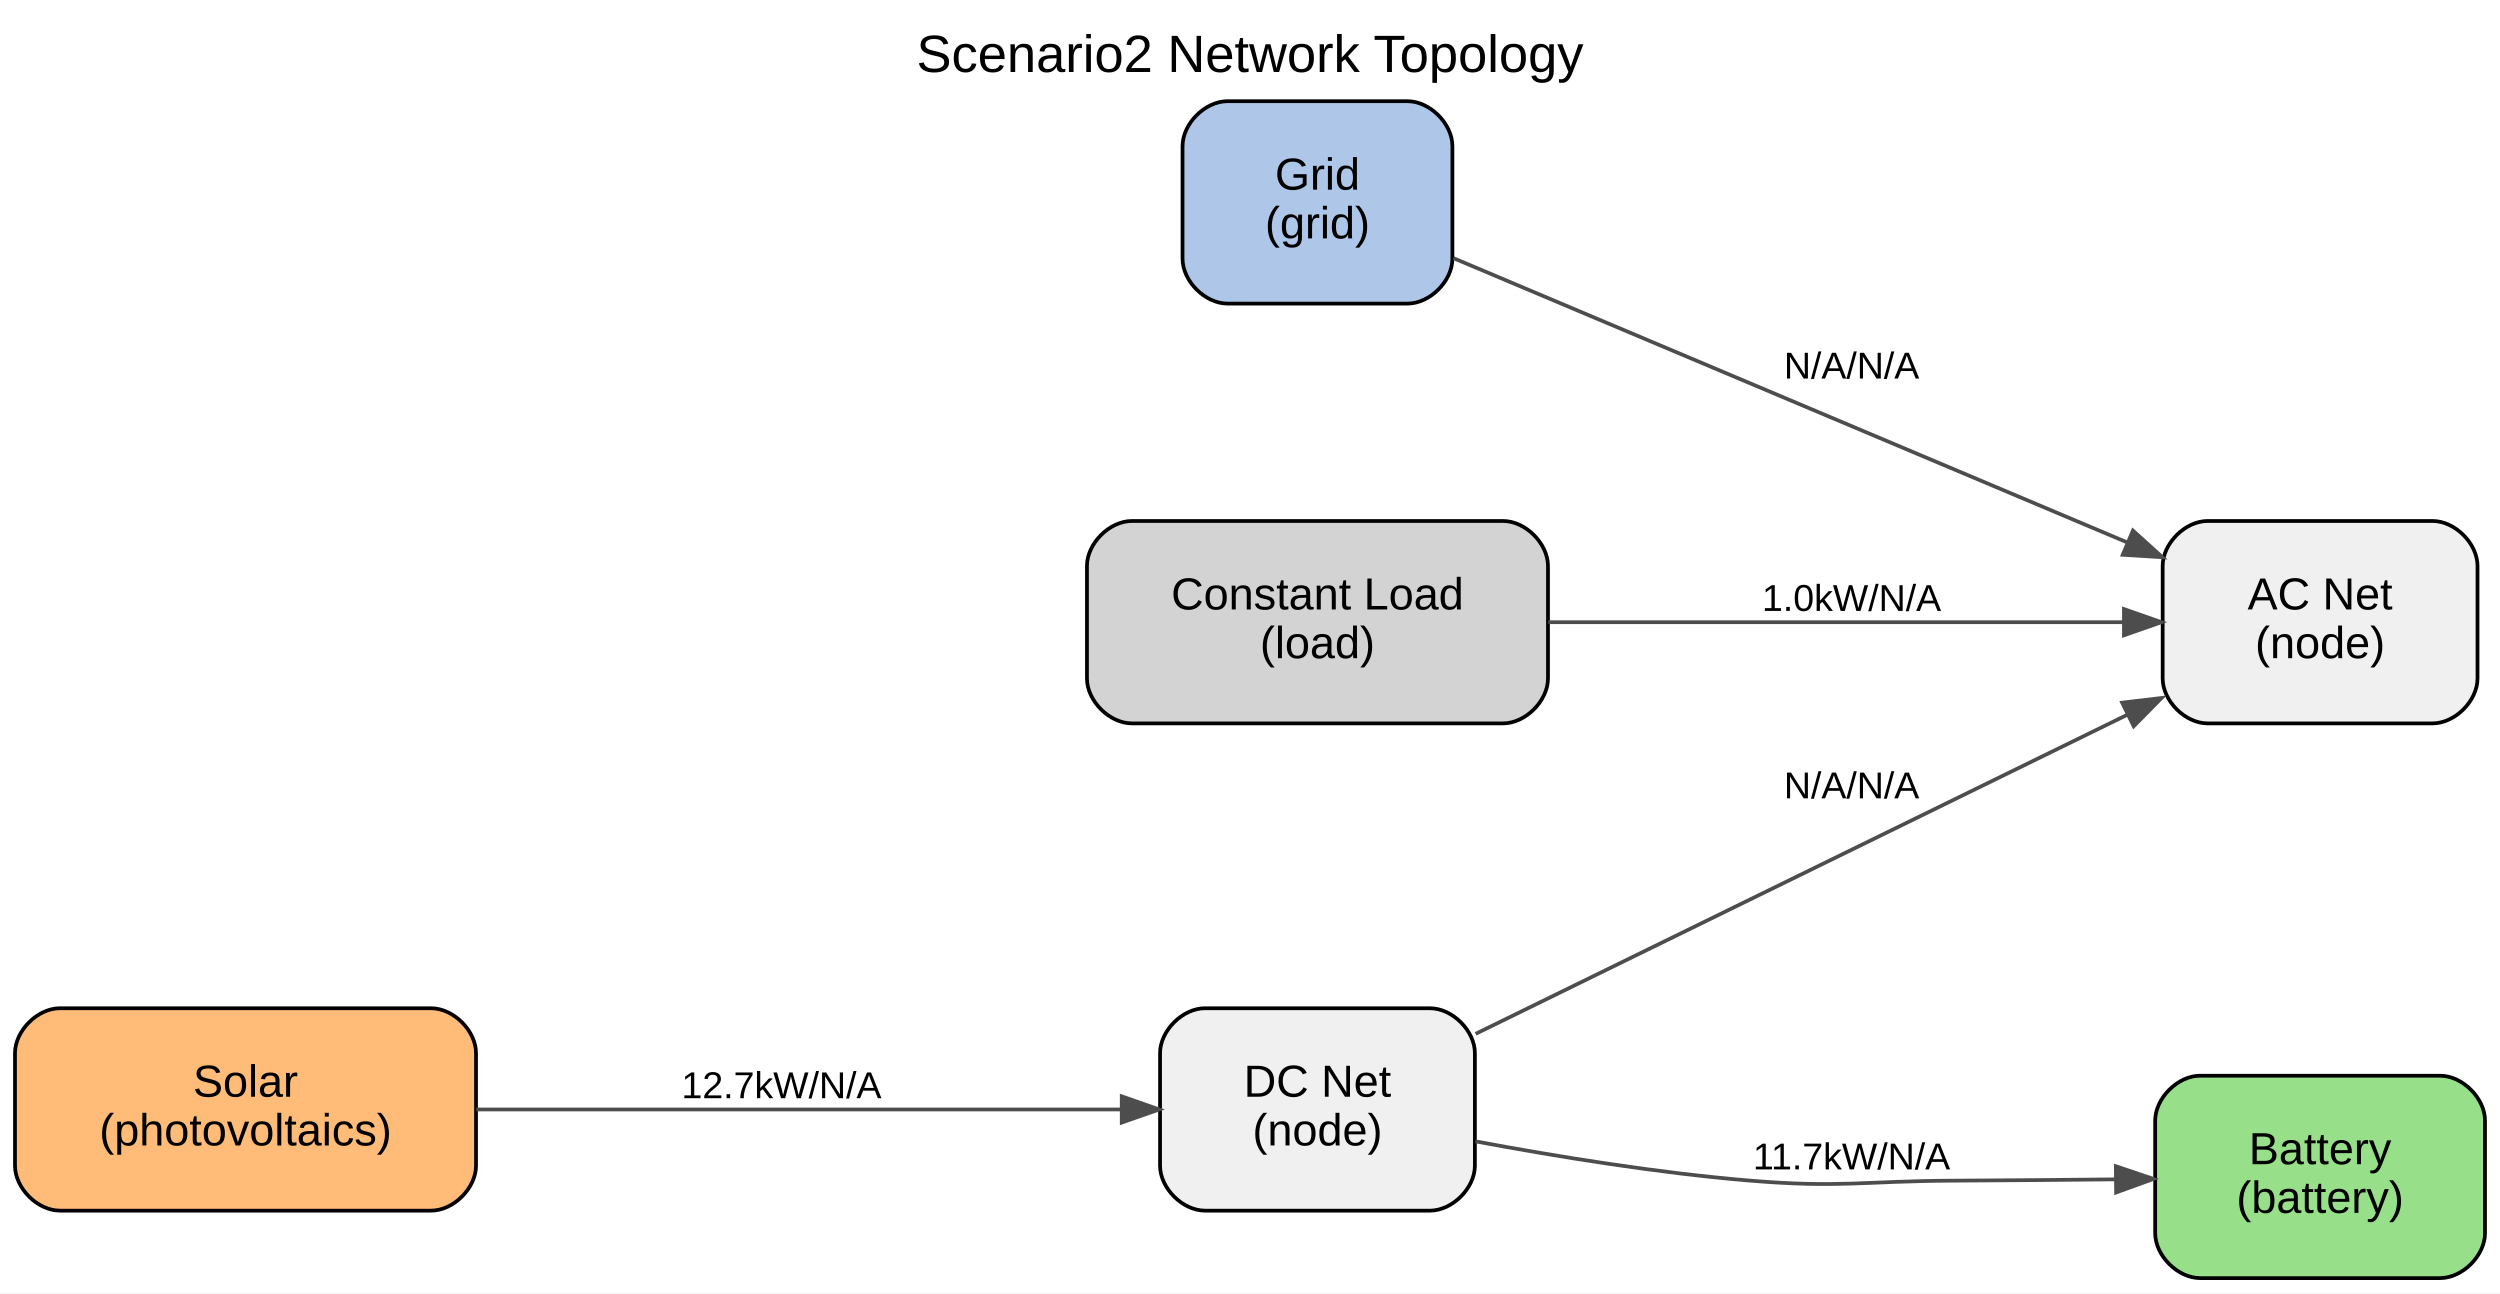
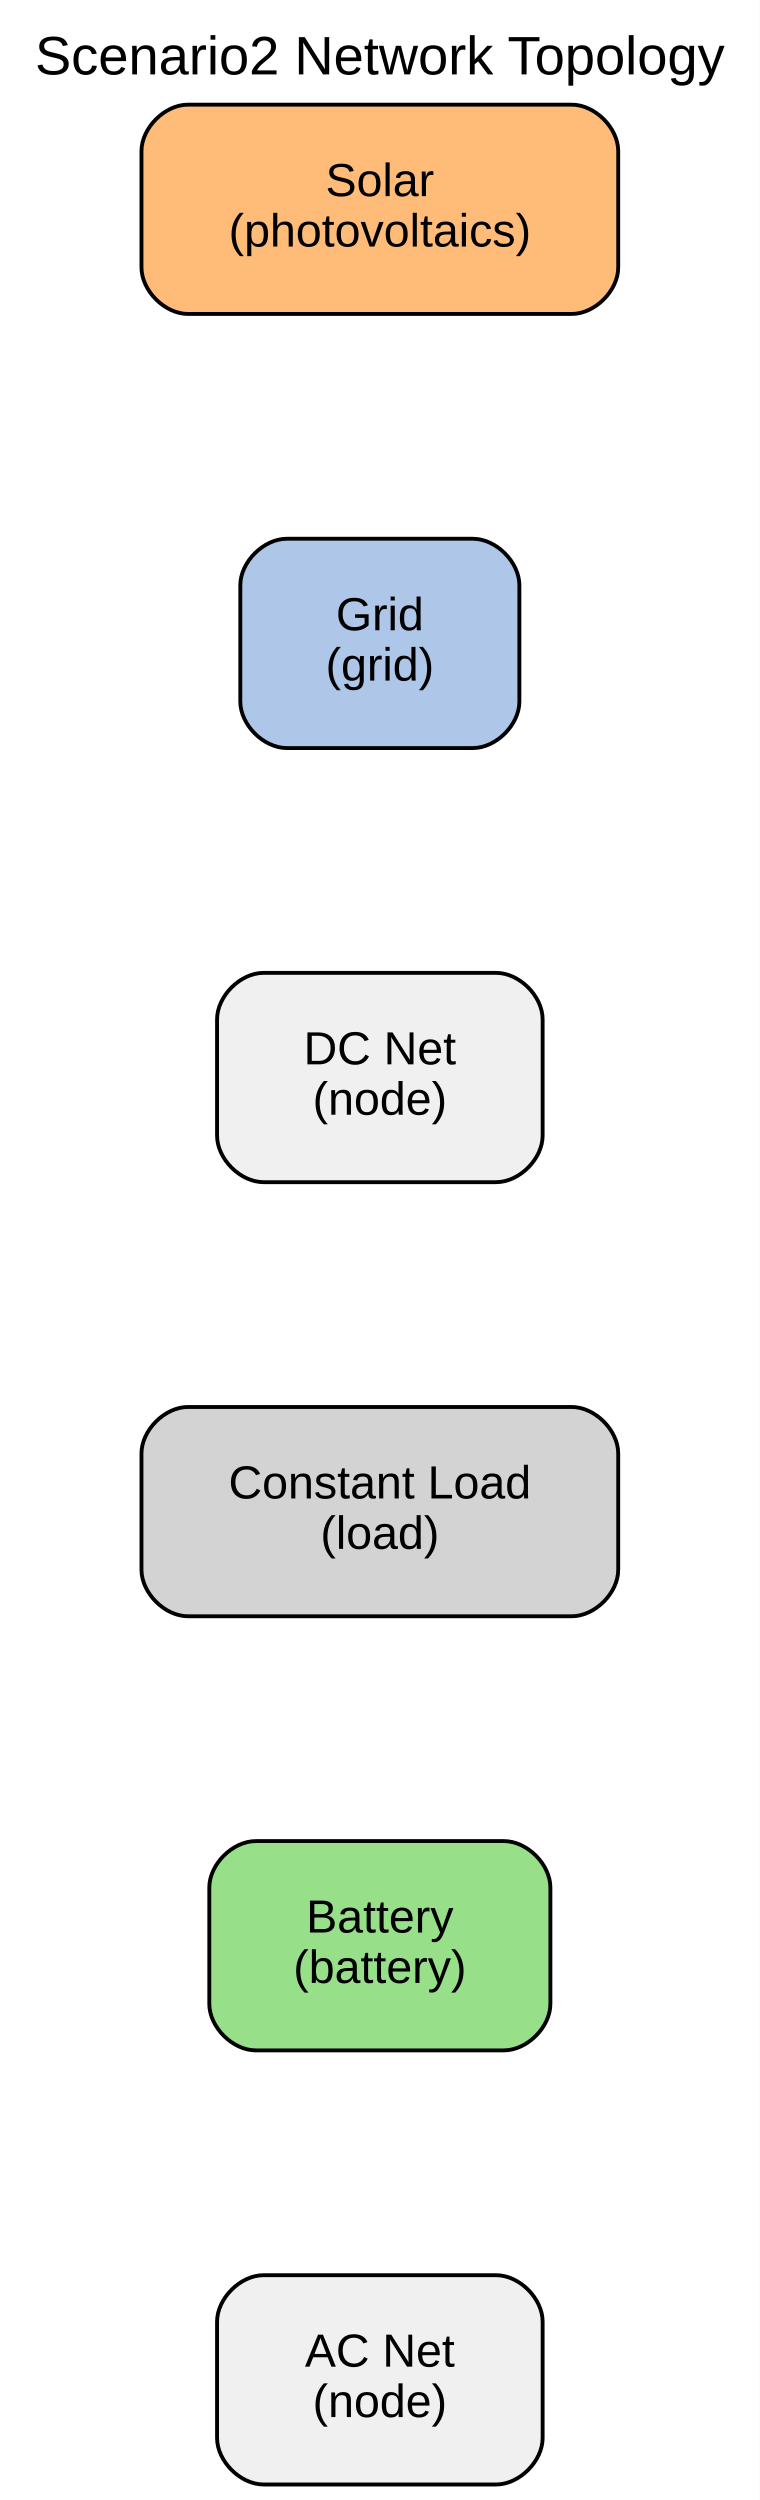
- <svg xmlns="http://www.w3.org/2000/svg" width="667pt" height="345pt" viewBox="0.00 0.00 667.00 345.00">
-   <g id="graph0" class="graph" transform="scale(1 1) rotate(0) translate(4 341)">
-     <polygon fill="white" stroke="transparent" points="-4,4 -4,-341 663,-341 663,4 -4,4" />
-     <text text-anchor="middle" x="329.5" y="-321.8" font-family="Arial" font-size="14.00">Scenario2 Network Topology</text>
+ <svg xmlns="http://www.w3.org/2000/svg" width="196pt" height="645pt" viewBox="0.00 0.00 196.00 645.00">
+   <g id="graph0" class="graph" transform="scale(1 1) rotate(0) translate(4 641)">
+     <polygon fill="white" stroke="transparent" points="-4,4 -4,-641 192,-641 192,4 -4,4" />
+     <text text-anchor="middle" x="94" y="-621.8" font-family="Arial" font-size="14.00">Scenario2 Network Topology</text>
    <g id="node1" class="node">
-       <path fill="#f0f0f0" stroke="black" d="M645,-202C645,-202 585,-202 585,-202 579,-202 573,-196 573,-190 573,-190 573,-160 573,-160 573,-154 579,-148 585,-148 585,-148 645,-148 645,-148 651,-148 657,-154 657,-160 657,-160 657,-190 657,-190 657,-196 651,-202 645,-202" />
-       <text text-anchor="middle" x="615" y="-178.4" font-family="Arial" font-size="12.00">AC Net</text>
-       <text text-anchor="middle" x="615" y="-165.4" font-family="Arial" font-size="12.00">(node)</text>
+       <path fill="#f0f0f0" stroke="black" d="M124,-54C124,-54 64,-54 64,-54 58,-54 52,-48 52,-42 52,-42 52,-12 52,-12 52,-6 58,0 64,0 64,0 124,0 124,0 130,0 136,-6 136,-12 136,-12 136,-42 136,-42 136,-48 130,-54 124,-54" />
+       <text text-anchor="middle" x="94" y="-30.4" font-family="Arial" font-size="12.00">AC Net</text>
+       <text text-anchor="middle" x="94" y="-17.4" font-family="Arial" font-size="12.00">(node)</text>
    </g>
    <g id="node2" class="node">
-       <path fill="#98df8a" stroke="black" d="M647,-54C647,-54 583,-54 583,-54 577,-54 571,-48 571,-42 571,-42 571,-12 571,-12 571,-6 577,0 583,0 583,0 647,0 647,0 653,0 659,-6 659,-12 659,-12 659,-42 659,-42 659,-48 653,-54 647,-54" />
-       <text text-anchor="middle" x="615" y="-30.4" font-family="Arial" font-size="12.00">Battery</text>
-       <text text-anchor="middle" x="615" y="-17.4" font-family="Arial" font-size="12.00">(battery)</text>
+       <path fill="#98df8a" stroke="black" d="M126,-166C126,-166 62,-166 62,-166 56,-166 50,-160 50,-154 50,-154 50,-124 50,-124 50,-118 56,-112 62,-112 62,-112 126,-112 126,-112 132,-112 138,-118 138,-124 138,-124 138,-154 138,-154 138,-160 132,-166 126,-166" />
+       <text text-anchor="middle" x="94" y="-142.4" font-family="Arial" font-size="12.00">Battery</text>
+       <text text-anchor="middle" x="94" y="-129.4" font-family="Arial" font-size="12.00">(battery)</text>
    </g>
    <g id="node3" class="node">
-       <path fill="#d3d3d3" stroke="black" d="M397,-202C397,-202 298,-202 298,-202 292,-202 286,-196 286,-190 286,-190 286,-160 286,-160 286,-154 292,-148 298,-148 298,-148 397,-148 397,-148 403,-148 409,-154 409,-160 409,-160 409,-190 409,-190 409,-196 403,-202 397,-202" />
-       <text text-anchor="middle" x="347.5" y="-178.4" font-family="Arial" font-size="12.00">Constant Load</text>
-       <text text-anchor="middle" x="347.5" y="-165.4" font-family="Arial" font-size="12.00">(load)</text>
-     </g>
-     <g id="edge4" class="edge">
-       <path fill="none" stroke="#4d4d4d" d="M409.08,-175C455.41,-175 518.59,-175 562.5,-175" />
-       <polygon fill="#4d4d4d" stroke="#4d4d4d" points="562.67,-178.5 572.67,-175 562.67,-171.5 562.67,-178.5" />
-       <text text-anchor="middle" x="490" y="-178" font-family="Arial" font-size="10.00">1.0kW/N/A</text>
+       <path fill="#d3d3d3" stroke="black" d="M143.5,-278C143.5,-278 44.5,-278 44.5,-278 38.5,-278 32.5,-272 32.5,-266 32.5,-266 32.5,-236 32.5,-236 32.5,-230 38.5,-224 44.5,-224 44.5,-224 143.5,-224 143.5,-224 149.5,-224 155.5,-230 155.5,-236 155.5,-236 155.5,-266 155.5,-266 155.5,-272 149.5,-278 143.5,-278" />
+       <text text-anchor="middle" x="94" y="-254.4" font-family="Arial" font-size="12.00">Constant Load</text>
+       <text text-anchor="middle" x="94" y="-241.4" font-family="Arial" font-size="12.00">(load)</text>
    </g>
    <g id="node4" class="node">
-       <path fill="#f0f0f0" stroke="black" d="M377.5,-72C377.5,-72 317.5,-72 317.5,-72 311.5,-72 305.5,-66 305.5,-60 305.5,-60 305.5,-30 305.5,-30 305.5,-24 311.5,-18 317.5,-18 317.5,-18 377.5,-18 377.5,-18 383.5,-18 389.5,-24 389.5,-30 389.5,-30 389.5,-60 389.5,-60 389.5,-66 383.5,-72 377.5,-72" />
-       <text text-anchor="middle" x="347.5" y="-48.4" font-family="Arial" font-size="12.00">DC Net</text>
-       <text text-anchor="middle" x="347.5" y="-35.4" font-family="Arial" font-size="12.00">(node)</text>
-     </g>
-     <g id="edge1" class="edge">
-       <path fill="none" stroke="#4d4d4d" d="M389.69,-65.17C436.59,-88.13 513.2,-125.64 563.62,-150.33" />
-       <polygon fill="#4d4d4d" stroke="#4d4d4d" points="562.19,-153.53 572.71,-154.78 565.27,-147.24 562.19,-153.53" />
-       <text text-anchor="middle" x="490" y="-128" font-family="Arial" font-size="10.00">N/A/N/A</text>
-     </g>
-     <g id="edge2" class="edge">
-       <path fill="none" stroke="#4d4d4d" d="M389.63,-36.49C411.35,-32.43 438.5,-28.02 463,-26 486.92,-24.03 493,-25.88 517,-26 531.09,-26.07 546.34,-26.2 560.48,-26.35" />
-       <polygon fill="#4d4d4d" stroke="#4d4d4d" points="560.51,-29.85 570.54,-26.46 560.58,-22.85 560.51,-29.85" />
-       <text text-anchor="middle" x="490" y="-29" font-family="Arial" font-size="10.00">11.7kW/N/A</text>
+       <path fill="#f0f0f0" stroke="black" d="M124,-390C124,-390 64,-390 64,-390 58,-390 52,-384 52,-378 52,-378 52,-348 52,-348 52,-342 58,-336 64,-336 64,-336 124,-336 124,-336 130,-336 136,-342 136,-348 136,-348 136,-378 136,-378 136,-384 130,-390 124,-390" />
+       <text text-anchor="middle" x="94" y="-366.4" font-family="Arial" font-size="12.00">DC Net</text>
+       <text text-anchor="middle" x="94" y="-353.4" font-family="Arial" font-size="12.00">(node)</text>
    </g>
    <g id="node5" class="node">
-       <path fill="#aec7e8" stroke="black" d="M371.5,-314C371.5,-314 323.5,-314 323.5,-314 317.5,-314 311.5,-308 311.5,-302 311.5,-302 311.5,-272 311.5,-272 311.5,-266 317.5,-260 323.5,-260 323.5,-260 371.5,-260 371.5,-260 377.5,-260 383.5,-266 383.5,-272 383.5,-272 383.5,-302 383.5,-302 383.5,-308 377.5,-314 371.5,-314" />
-       <text text-anchor="middle" x="347.5" y="-290.4" font-family="Arial" font-size="12.00">Grid</text>
-       <text text-anchor="middle" x="347.5" y="-277.4" font-family="Arial" font-size="12.00">(grid)</text>
-     </g>
-     <g id="edge3" class="edge">
-       <path fill="none" stroke="#4d4d4d" d="M383.76,-272.13C429.84,-252.69 510.84,-218.52 563.45,-196.32" />
-       <polygon fill="#4d4d4d" stroke="#4d4d4d" points="565.07,-199.44 572.93,-192.33 562.35,-192.99 565.07,-199.44" />
-       <text text-anchor="middle" x="490" y="-240" font-family="Arial" font-size="10.00">N/A/N/A</text>
+       <path fill="#aec7e8" stroke="black" d="M118,-502C118,-502 70,-502 70,-502 64,-502 58,-496 58,-490 58,-490 58,-460 58,-460 58,-454 64,-448 70,-448 70,-448 118,-448 118,-448 124,-448 130,-454 130,-460 130,-460 130,-490 130,-490 130,-496 124,-502 118,-502" />
+       <text text-anchor="middle" x="94" y="-478.4" font-family="Arial" font-size="12.00">Grid</text>
+       <text text-anchor="middle" x="94" y="-465.4" font-family="Arial" font-size="12.00">(grid)</text>
    </g>
    <g id="node6" class="node">
-       <path fill="#ffbb78" stroke="black" d="M111,-72C111,-72 12,-72 12,-72 6,-72 0,-66 0,-60 0,-60 0,-30 0,-30 0,-24 6,-18 12,-18 12,-18 111,-18 111,-18 117,-18 123,-24 123,-30 123,-30 123,-60 123,-60 123,-66 117,-72 111,-72" />
-       <text text-anchor="middle" x="61.5" y="-48.4" font-family="Arial" font-size="12.00">Solar</text>
-       <text text-anchor="middle" x="61.5" y="-35.4" font-family="Arial" font-size="12.00">(photovoltaics)</text>
-     </g>
-     <g id="edge5" class="edge">
-       <path fill="none" stroke="#4d4d4d" d="M123.08,-45C174.22,-45 246.66,-45 295.04,-45" />
-       <polygon fill="#4d4d4d" stroke="#4d4d4d" points="295.28,-48.5 305.28,-45 295.28,-41.5 295.28,-48.5" />
-       <text text-anchor="middle" x="204.5" y="-48" font-family="Arial" font-size="10.00">12.7kW/N/A</text>
+       <path fill="#ffbb78" stroke="black" d="M143.5,-614C143.5,-614 44.5,-614 44.5,-614 38.5,-614 32.5,-608 32.5,-602 32.5,-602 32.5,-572 32.5,-572 32.5,-566 38.5,-560 44.5,-560 44.5,-560 143.5,-560 143.5,-560 149.5,-560 155.5,-566 155.5,-572 155.5,-572 155.5,-602 155.5,-602 155.5,-608 149.5,-614 143.5,-614" />
+       <text text-anchor="middle" x="94" y="-590.4" font-family="Arial" font-size="12.00">Solar</text>
+       <text text-anchor="middle" x="94" y="-577.4" font-family="Arial" font-size="12.00">(photovoltaics)</text>
    </g>
  </g>
</svg>
